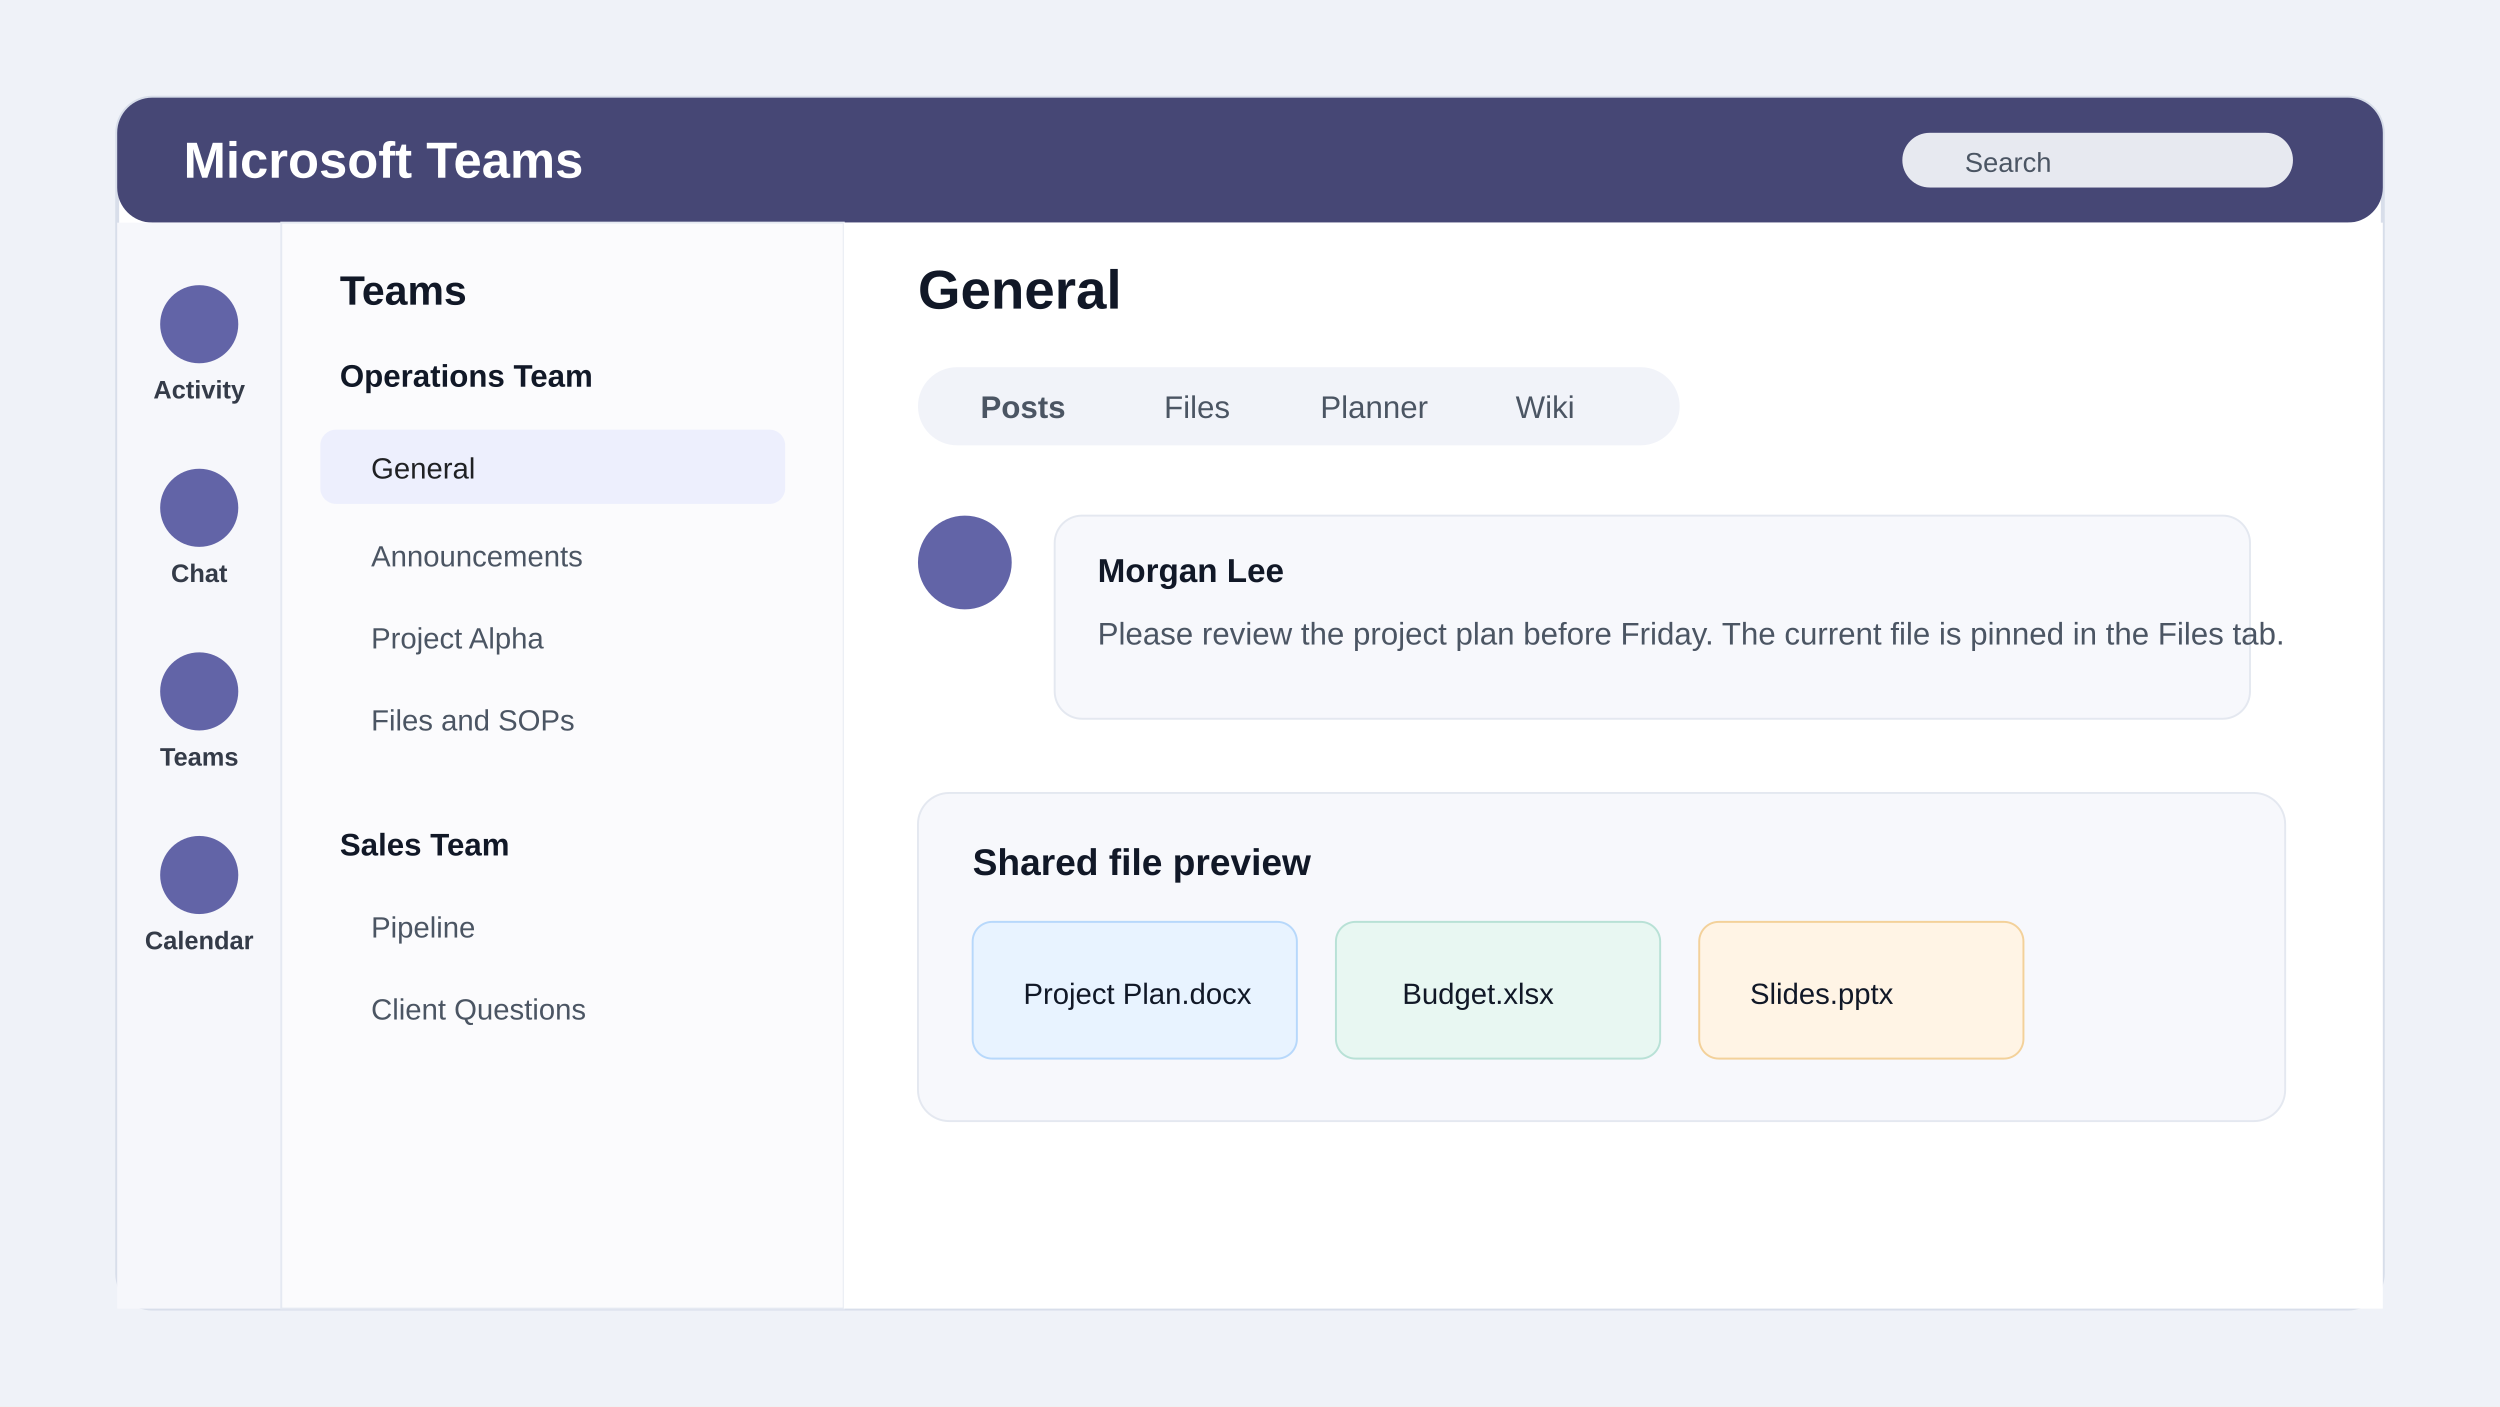
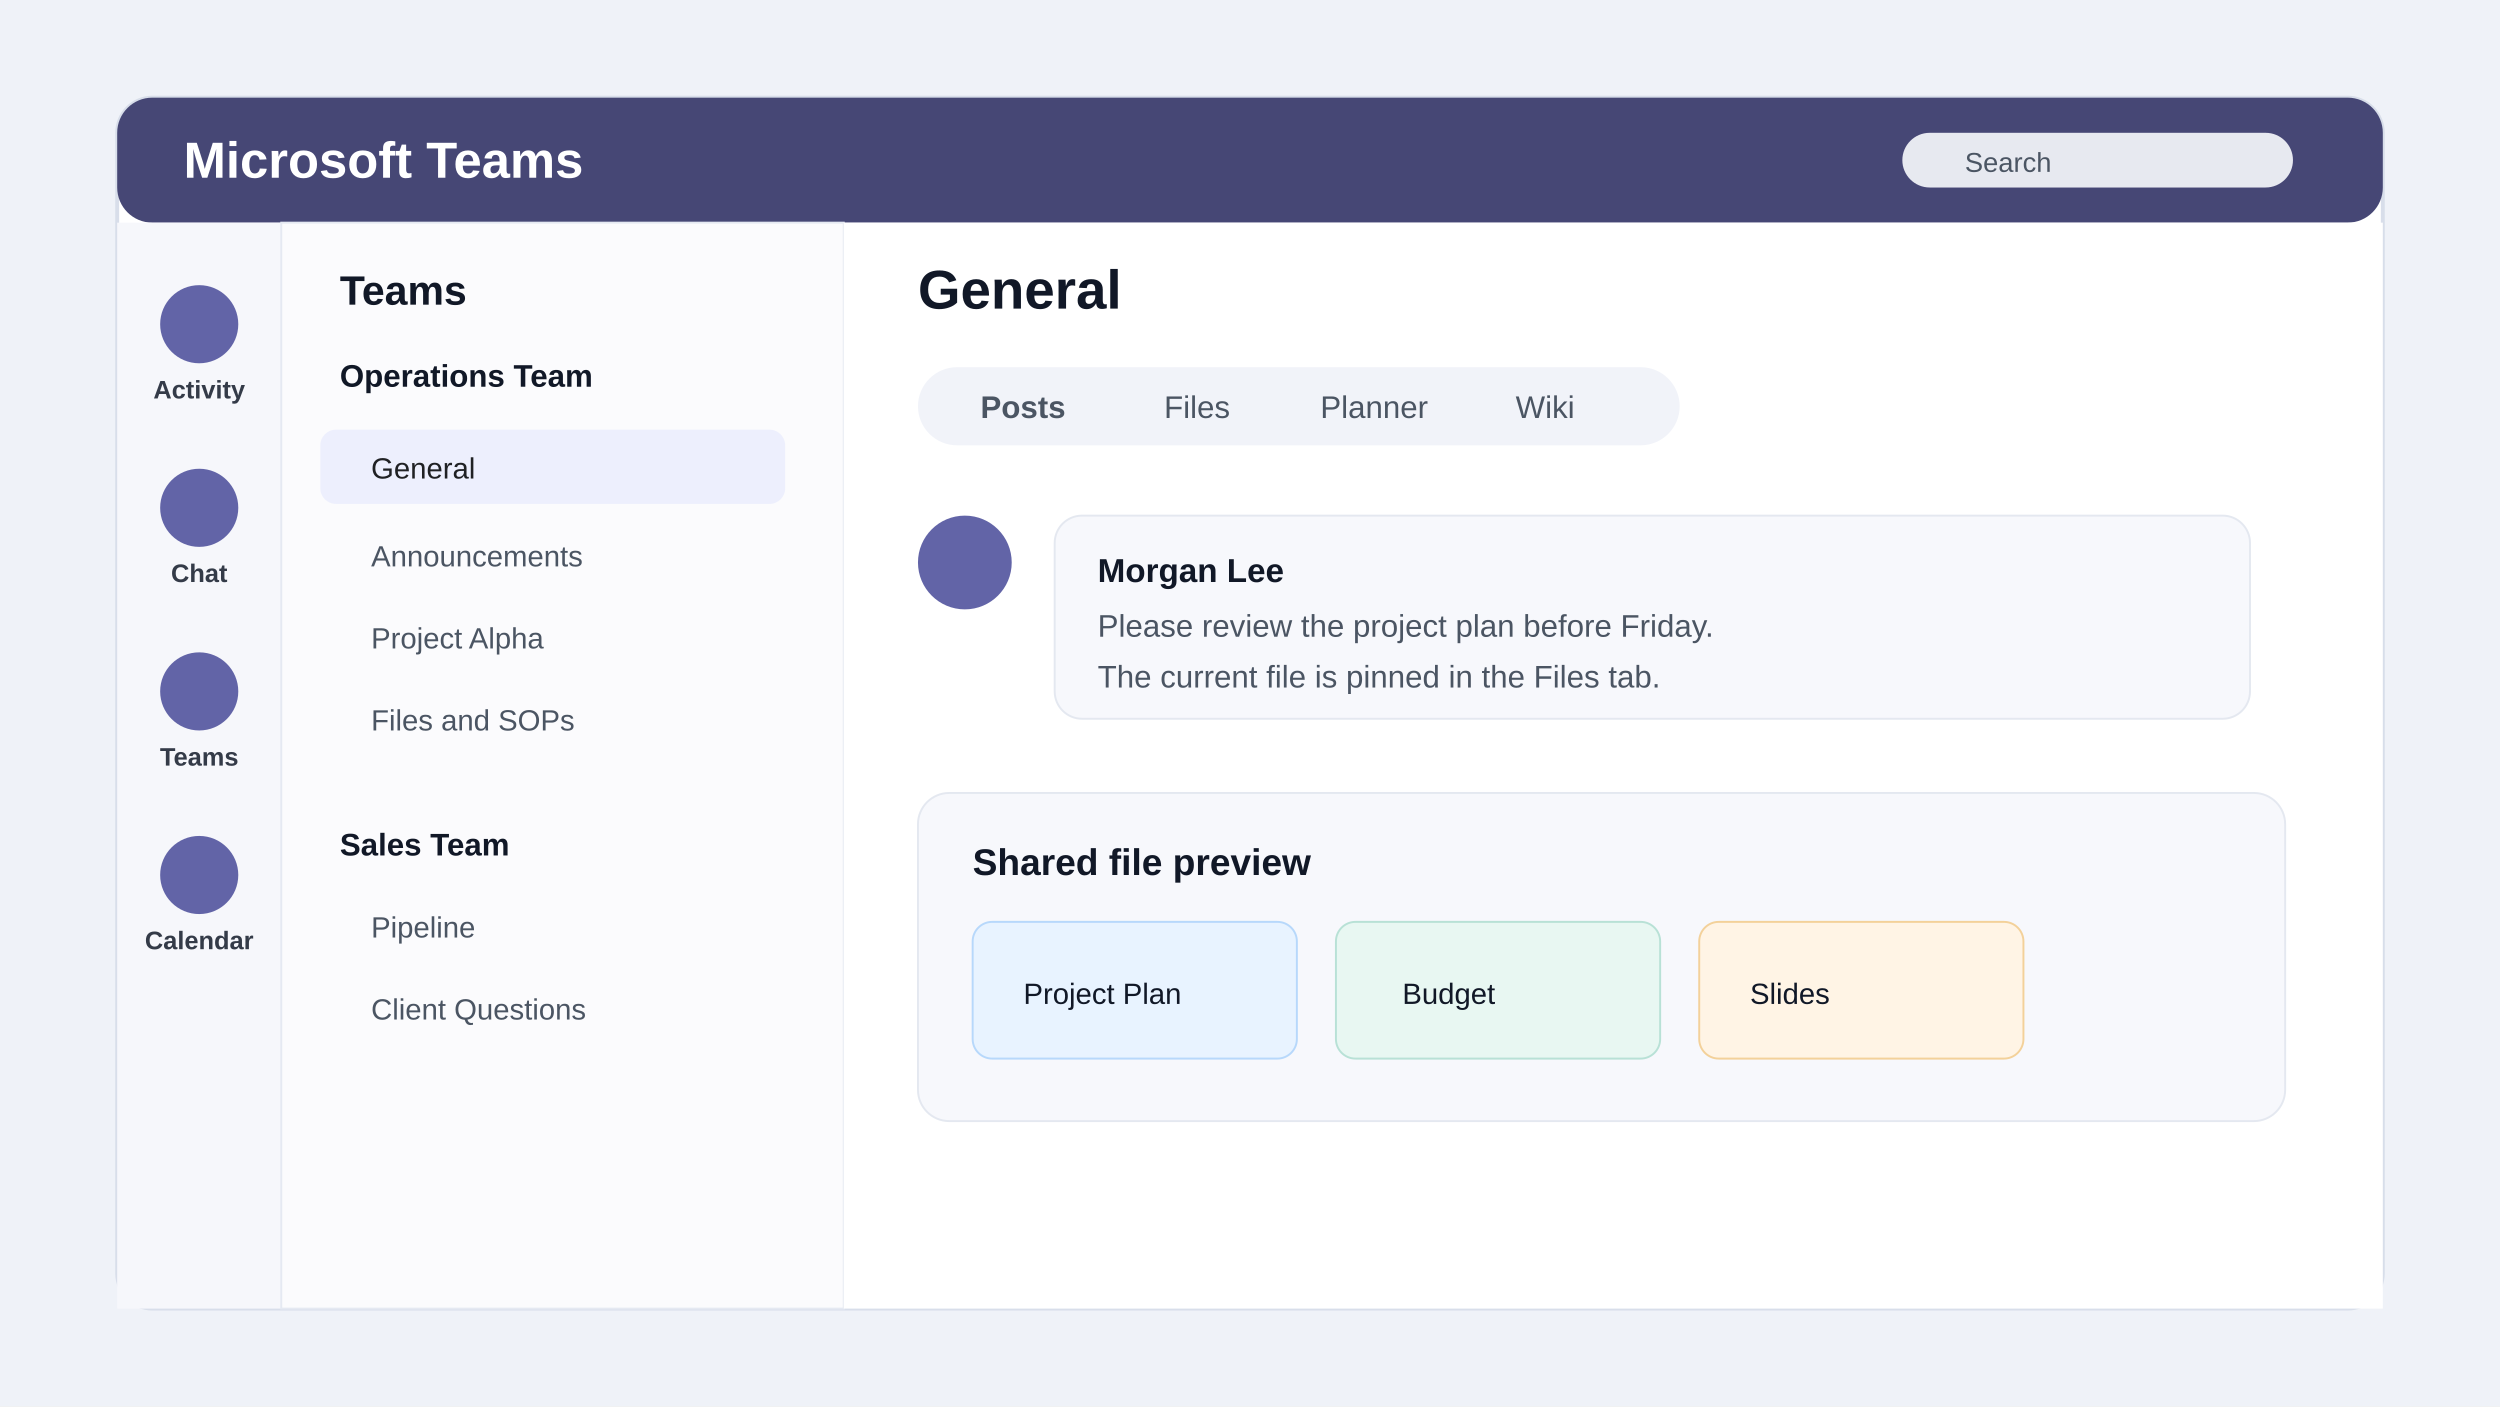
<svg xmlns="http://www.w3.org/2000/svg" viewBox="0 0 1280 720" role="img" aria-labelledby="title desc">
  <rect width="1280" height="720" fill="#eff2f8" />
  <rect x="60" y="50" width="1160" height="620" rx="18" fill="#fff" stroke="#d8deea" stroke-width="2" />
  <rect x="60" y="50" width="1160" height="64" rx="18" fill="#464775" />
  <text x="94" y="91" font-family="Segoe UI, Arial, sans-serif" font-size="26" font-weight="700" fill="#fff">Microsoft Teams</text>
  <rect x="974" y="68" width="200" height="28" rx="14" fill="#f5f6fb" opacity=".92" />
  <text x="1006" y="88" font-family="Segoe UI, Arial, sans-serif" font-size="14" fill="#4b5563">Search</text>
  <rect x="60" y="114" width="84" height="556" fill="#f6f7fb" />
  <g fill="#6264a7" font-family="Segoe UI, Arial, sans-serif" font-size="13" font-weight="700" text-anchor="middle">
    <circle cx="102" cy="166" r="20" />
    <text x="102" y="204" fill="#343b48">Activity</text>
    <circle cx="102" cy="260" r="20" />
    <text x="102" y="298" fill="#343b48">Chat</text>
    <circle cx="102" cy="354" r="20" />
    <text x="102" y="392" fill="#343b48">Teams</text>
    <circle cx="102" cy="448" r="20" />
    <text x="102" y="486" fill="#343b48">Calendar</text>
  </g>
  <rect x="144" y="114" width="288" height="556" fill="#fbfbfd" stroke="#e5e9f2" />
  <text x="174" y="156" font-family="Segoe UI, Arial, sans-serif" font-size="21" font-weight="700" fill="#111827">Teams</text>
  <text x="174" y="198" font-family="Segoe UI, Arial, sans-serif" font-size="16" font-weight="700" fill="#111827">Operations Team</text>
  <rect x="164" y="220" width="238" height="38" rx="8" fill="#edeffd" />
  <text x="190" y="245" font-family="Segoe UI, Arial, sans-serif" font-size="15" fill="#202124">General</text>
  <text x="190" y="290" font-family="Segoe UI, Arial, sans-serif" font-size="15" fill="#4b5563">Announcements</text>
  <text x="190" y="332" font-family="Segoe UI, Arial, sans-serif" font-size="15" fill="#4b5563">Project Alpha</text>
  <text x="190" y="374" font-family="Segoe UI, Arial, sans-serif" font-size="15" fill="#4b5563">Files and SOPs</text>
  <text x="174" y="438" font-family="Segoe UI, Arial, sans-serif" font-size="16" font-weight="700" fill="#111827">Sales Team</text>
  <text x="190" y="480" font-family="Segoe UI, Arial, sans-serif" font-size="15" fill="#4b5563">Pipeline</text>
  <text x="190" y="522" font-family="Segoe UI, Arial, sans-serif" font-size="15" fill="#4b5563">Client Questions</text>
  <rect x="432" y="114" width="788" height="556" fill="#fff" />
  <text x="470" y="158" font-family="Segoe UI, Arial, sans-serif" font-size="28" font-weight="700" fill="#111827">General</text>
  <rect x="470" y="188" width="390" height="40" rx="20" fill="#f1f3f9" />
  <text x="502" y="214" font-family="Segoe UI, Arial, sans-serif" font-size="16" font-weight="700" fill="#4b5563">Posts</text>
  <text x="596" y="214" font-family="Segoe UI, Arial, sans-serif" font-size="16" fill="#4b5563">Files</text>
  <text x="676" y="214" font-family="Segoe UI, Arial, sans-serif" font-size="16" fill="#4b5563">Planner</text>
  <text x="776" y="214" font-family="Segoe UI, Arial, sans-serif" font-size="16" fill="#4b5563">Wiki</text>
  <g transform="translate(470 264)">
    <circle cx="24" cy="24" r="24" fill="#6264a7" />
    <rect x="70" y="0" width="612" height="104" rx="14" fill="#f7f8fc" stroke="#e4e8f0" />
    <text x="92" y="34" font-family="Segoe UI, Arial, sans-serif" font-size="17" font-weight="700" fill="#111827">Morgan Lee</text>
-     <text x="92" y="66" font-family="Segoe UI, Arial, sans-serif" font-size="16" fill="#4b5563">Please review the project plan before Friday. The current file is pinned in the Files tab.</text>
+     <text x="92" y="62" font-family="Segoe UI, Arial, sans-serif" font-size="16" fill="#4b5563">Please review the project plan before Friday.</text>
+     <text x="92" y="88" font-family="Segoe UI, Arial, sans-serif" font-size="16" fill="#4b5563">The current file is pinned in the Files tab.</text>
  </g>
  <g transform="translate(470 406)">
    <rect width="700" height="168" rx="16" fill="#f7f8fc" stroke="#e4e8f0" />
    <text x="28" y="42" font-family="Segoe UI, Arial, sans-serif" font-size="19" font-weight="700" fill="#111827">Shared file preview</text>
    <rect x="28" y="66" width="166" height="70" rx="10" fill="#e8f3ff" stroke="#b7d8fb" />
-     <text x="54" y="108" font-family="Segoe UI, Arial, sans-serif" font-size="15" fill="#111827">Project Plan.docx</text>
+     <text x="54" y="108" font-family="Segoe UI, Arial, sans-serif" font-size="15" fill="#111827">Project Plan</text>
    <rect x="214" y="66" width="166" height="70" rx="10" fill="#e8f7f2" stroke="#b8e1d6" />
-     <text x="248" y="108" font-family="Segoe UI, Arial, sans-serif" font-size="15" fill="#111827">Budget.xlsx</text>
+     <text x="248" y="108" font-family="Segoe UI, Arial, sans-serif" font-size="15" fill="#111827">Budget</text>
    <rect x="400" y="66" width="166" height="70" rx="10" fill="#fff4e5" stroke="#f3d19a" />
-     <text x="426" y="108" font-family="Segoe UI, Arial, sans-serif" font-size="15" fill="#111827">Slides.pptx</text>
+     <text x="426" y="108" font-family="Segoe UI, Arial, sans-serif" font-size="15" fill="#111827">Slides</text>
  </g>
</svg>
